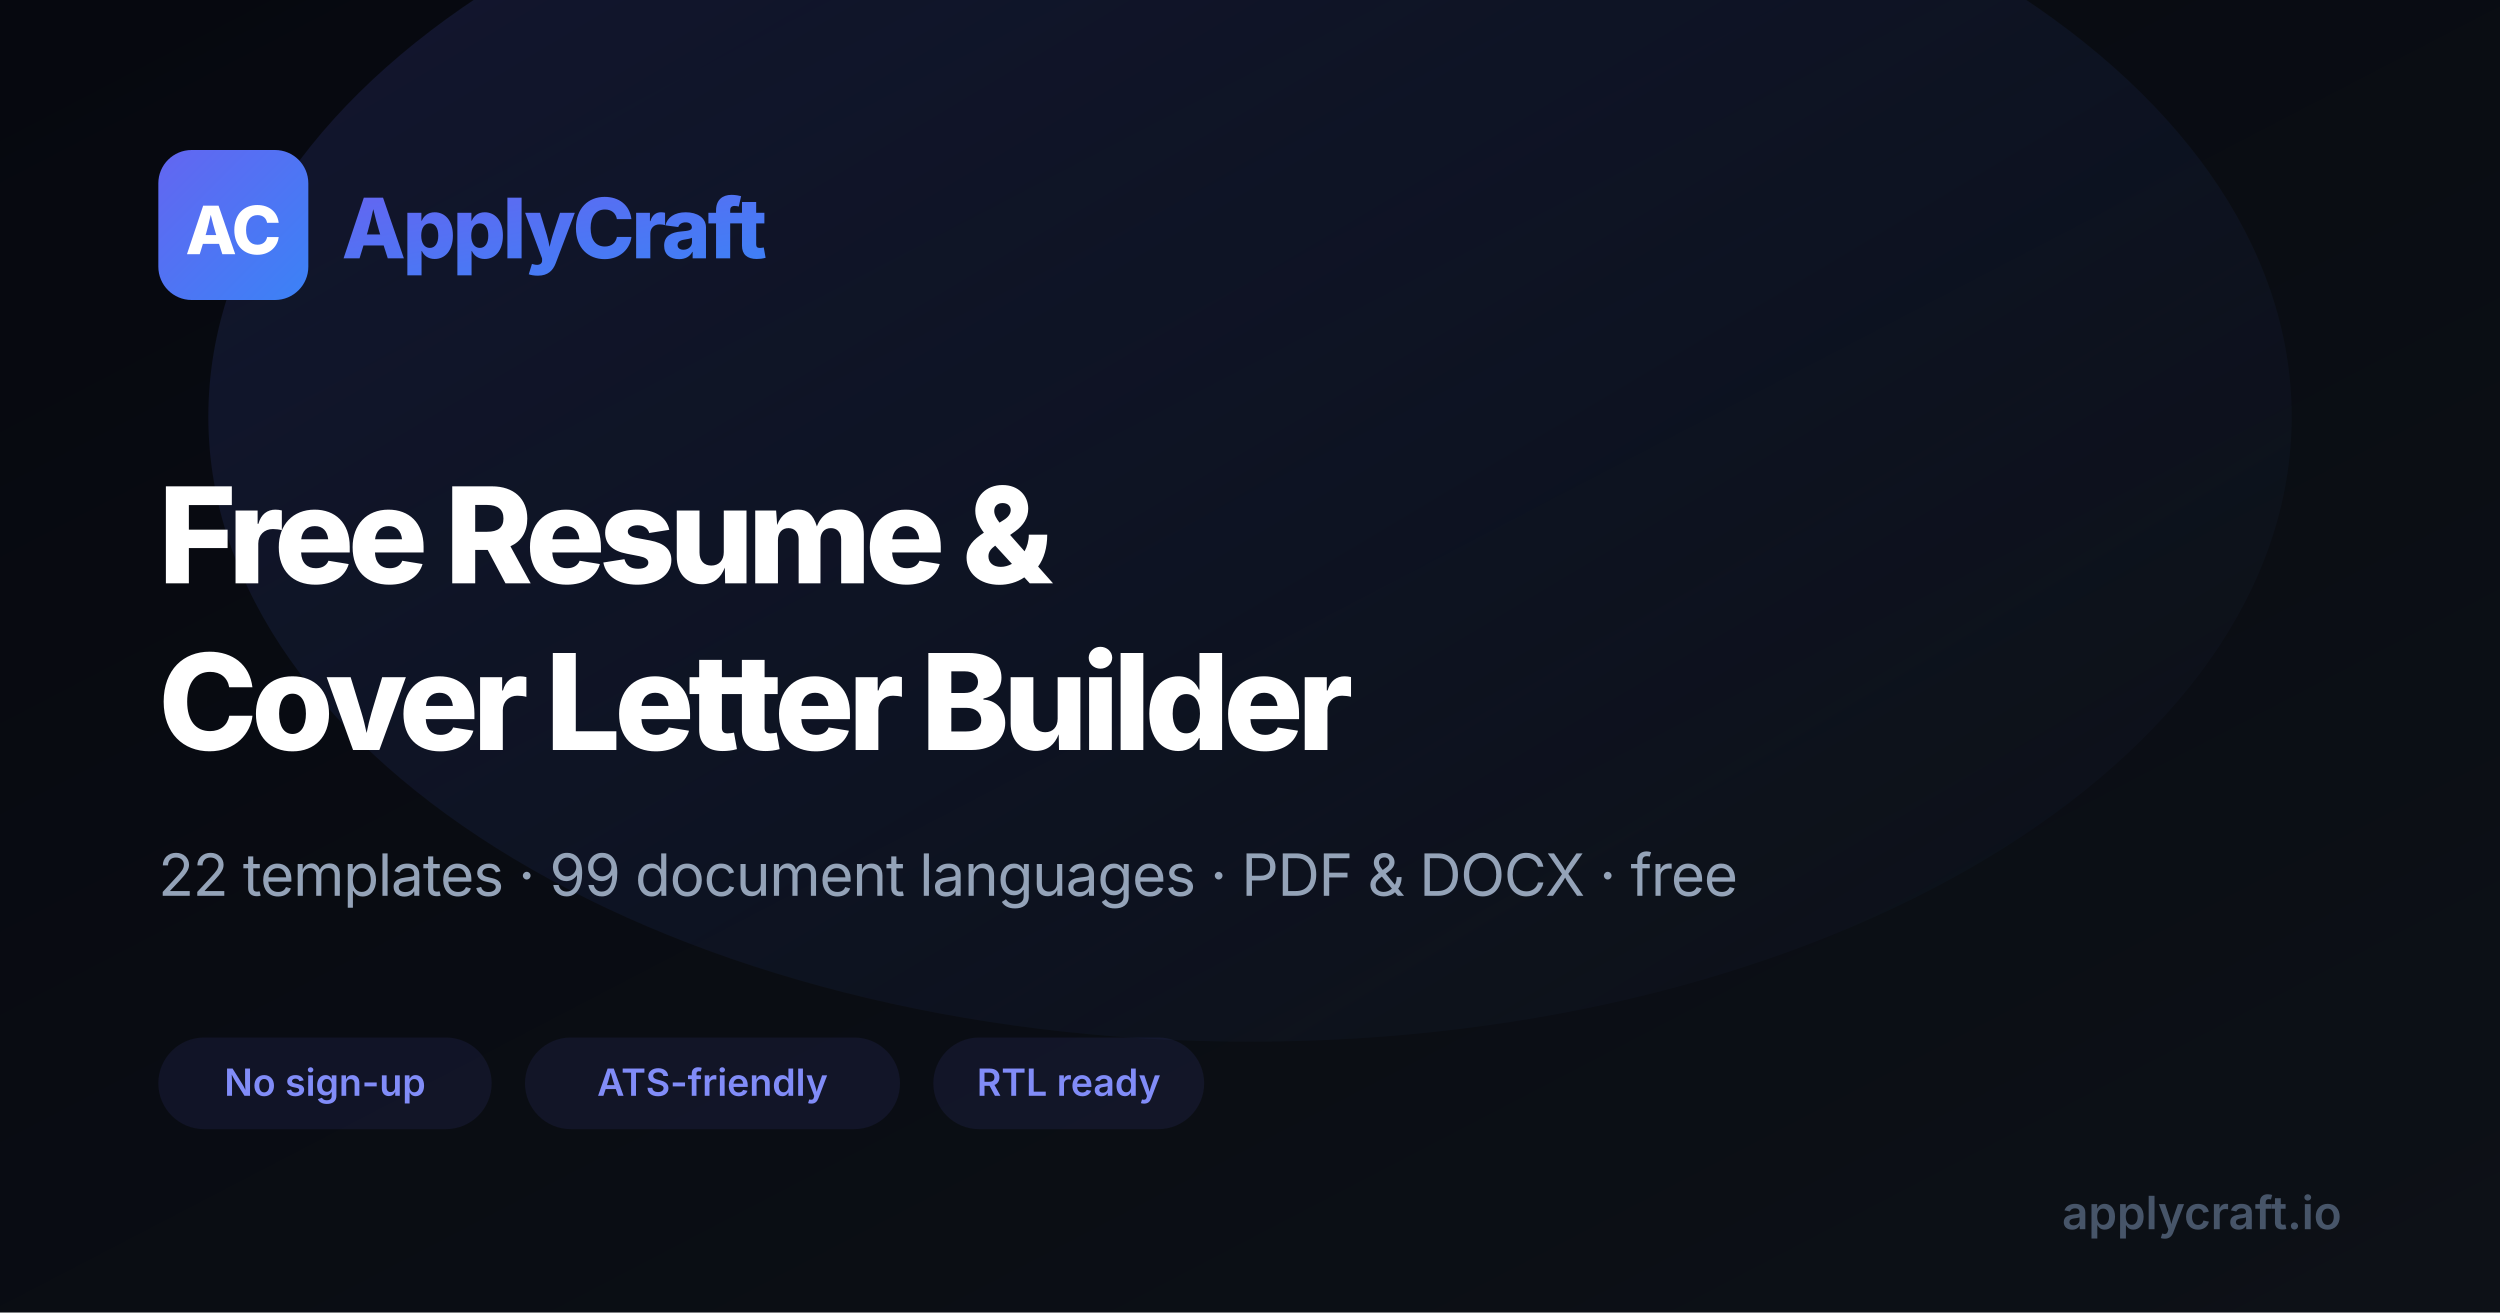
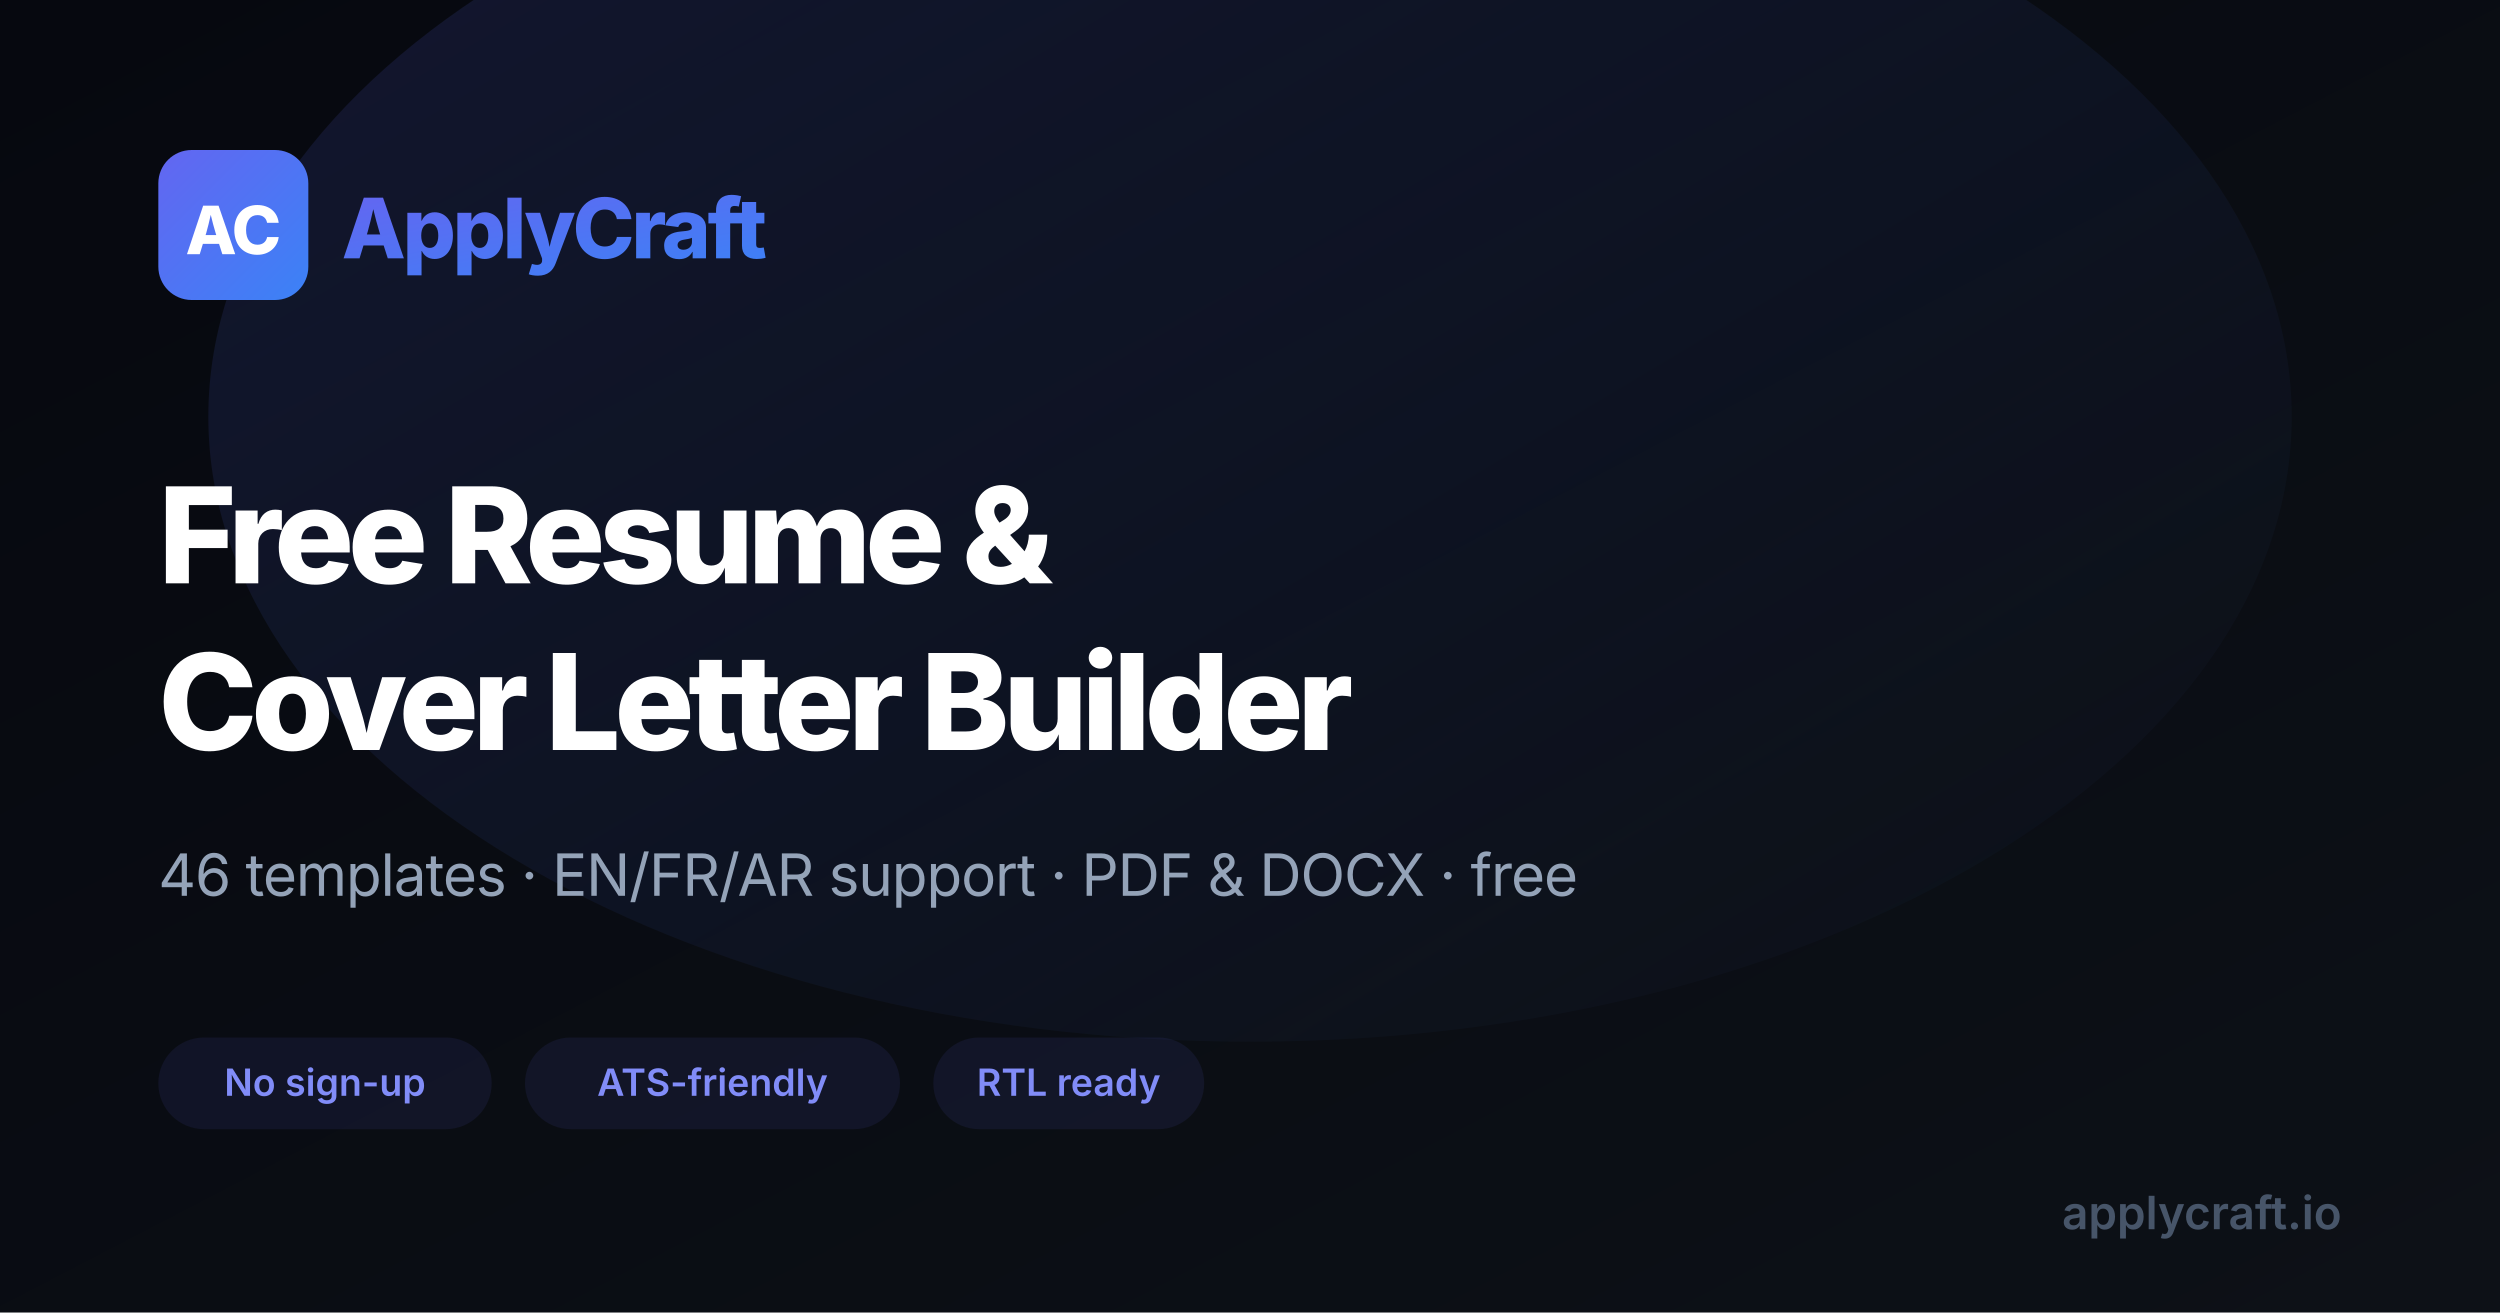
<svg xmlns="http://www.w3.org/2000/svg" width="1200" height="630" viewBox="0 0 1200 630">
  <defs>
    <linearGradient id="bg" x1="0%" y1="0%" x2="100%" y2="100%">
      <stop offset="0%" stop-color="#06080F" />
      <stop offset="100%" stop-color="#0D1117" />
    </linearGradient>
    <linearGradient id="accent" x1="0%" y1="0%" x2="100%" y2="100%">
      <stop offset="0%" stop-color="#6366F1" />
      <stop offset="100%" stop-color="#3B82F6" />
    </linearGradient>
    <linearGradient id="glow" x1="0%" y1="0%" x2="100%" y2="100%">
      <stop offset="0%" stop-color="#6366F1" stop-opacity="0.15" />
      <stop offset="100%" stop-color="#3B82F6" stop-opacity="0" />
    </linearGradient>
  </defs>
  <rect width="1200" height="630" fill="url(#bg)" />
  <ellipse cx="600" cy="200" rx="500" ry="300" fill="url(#glow)" />
  <rect x="76" y="72" width="72" height="72" rx="16" fill="url(#accent)" />
  <text x="112" y="122" font-family="'Inter', Arial, sans-serif" font-size="32" font-weight="800" fill="white" text-anchor="middle" letter-spacing="-1">AC</text>
  <text x="164" y="124" font-family="'Inter', Arial, sans-serif" font-size="40" font-weight="800" fill="url(#accent)" letter-spacing="-1.5">ApplyCraft</text>
  <text x="76" y="280" font-family="'Inter', Arial, sans-serif" font-size="64" font-weight="800" fill="white" letter-spacing="-3">Free Resume &amp;</text>
  <text x="76" y="360" font-family="'Inter', Arial, sans-serif" font-size="64" font-weight="800" fill="white" letter-spacing="-3">Cover Letter Builder</text>
-   <text x="76" y="430" font-family="'Inter', Arial, sans-serif" font-size="28" font-weight="400" fill="#94A3B8" letter-spacing="-0.5">22 templates · 99 document languages · PDF &amp; DOCX · free</text>
+   <text x="76" y="430" font-family="'Inter', Arial, sans-serif" font-size="28" font-weight="400" fill="#94A3B8" letter-spacing="-0.5">46 templates · EN/FR/AR support · PDF &amp; DOCX · free</text>
  <rect x="76" y="498" width="160" height="44" rx="22" fill="#6366F118" />
  <text x="156" y="526" font-family="'Inter', Arial, sans-serif" font-size="18" font-weight="600" fill="#818CF8" text-anchor="middle">No sign-up</text>
  <rect x="252" y="498" width="180" height="44" rx="22" fill="#6366F118" />
  <text x="342" y="526" font-family="'Inter', Arial, sans-serif" font-size="18" font-weight="600" fill="#818CF8" text-anchor="middle">ATS-friendly</text>
  <rect x="448" y="498" width="130" height="44" rx="22" fill="#6366F118" />
  <text x="513" y="526" font-family="'Inter', Arial, sans-serif" font-size="18" font-weight="600" fill="#818CF8" text-anchor="middle">RTL ready</text>
  <text x="1124" y="590" font-family="'Inter', Arial, sans-serif" font-size="22" font-weight="600" fill="#475569" text-anchor="end">applycraft.io</text>
</svg>
